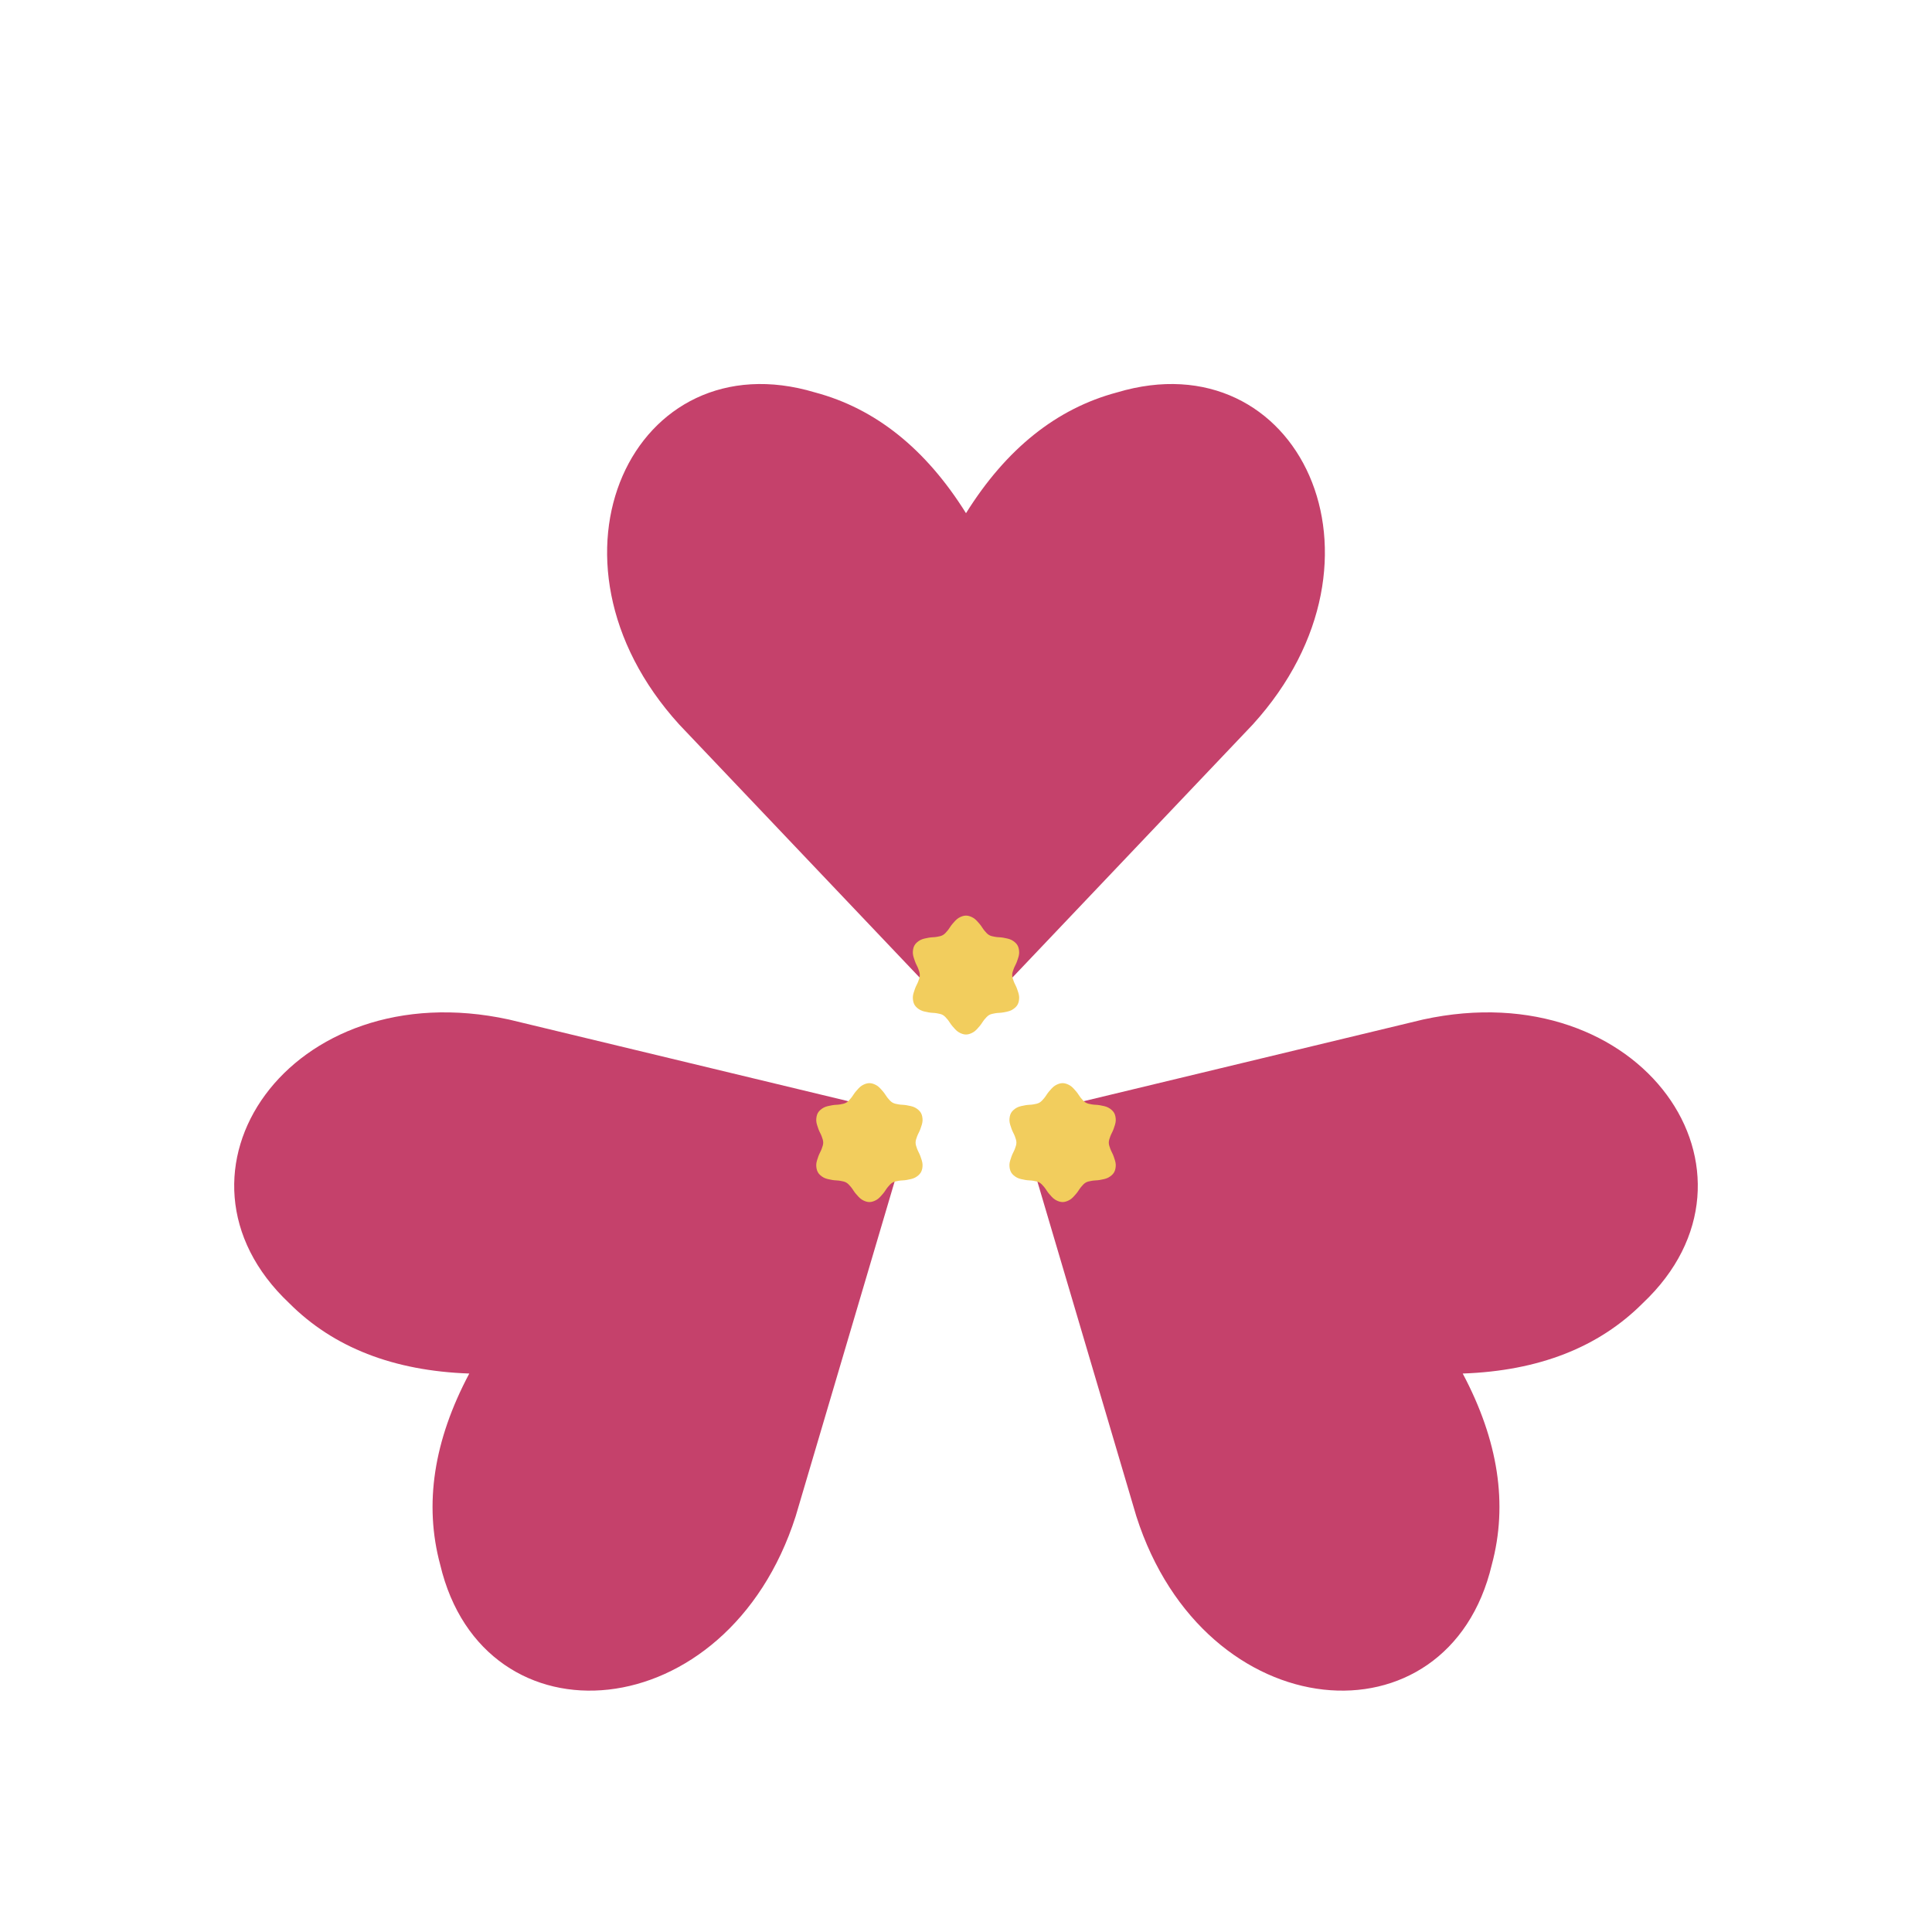
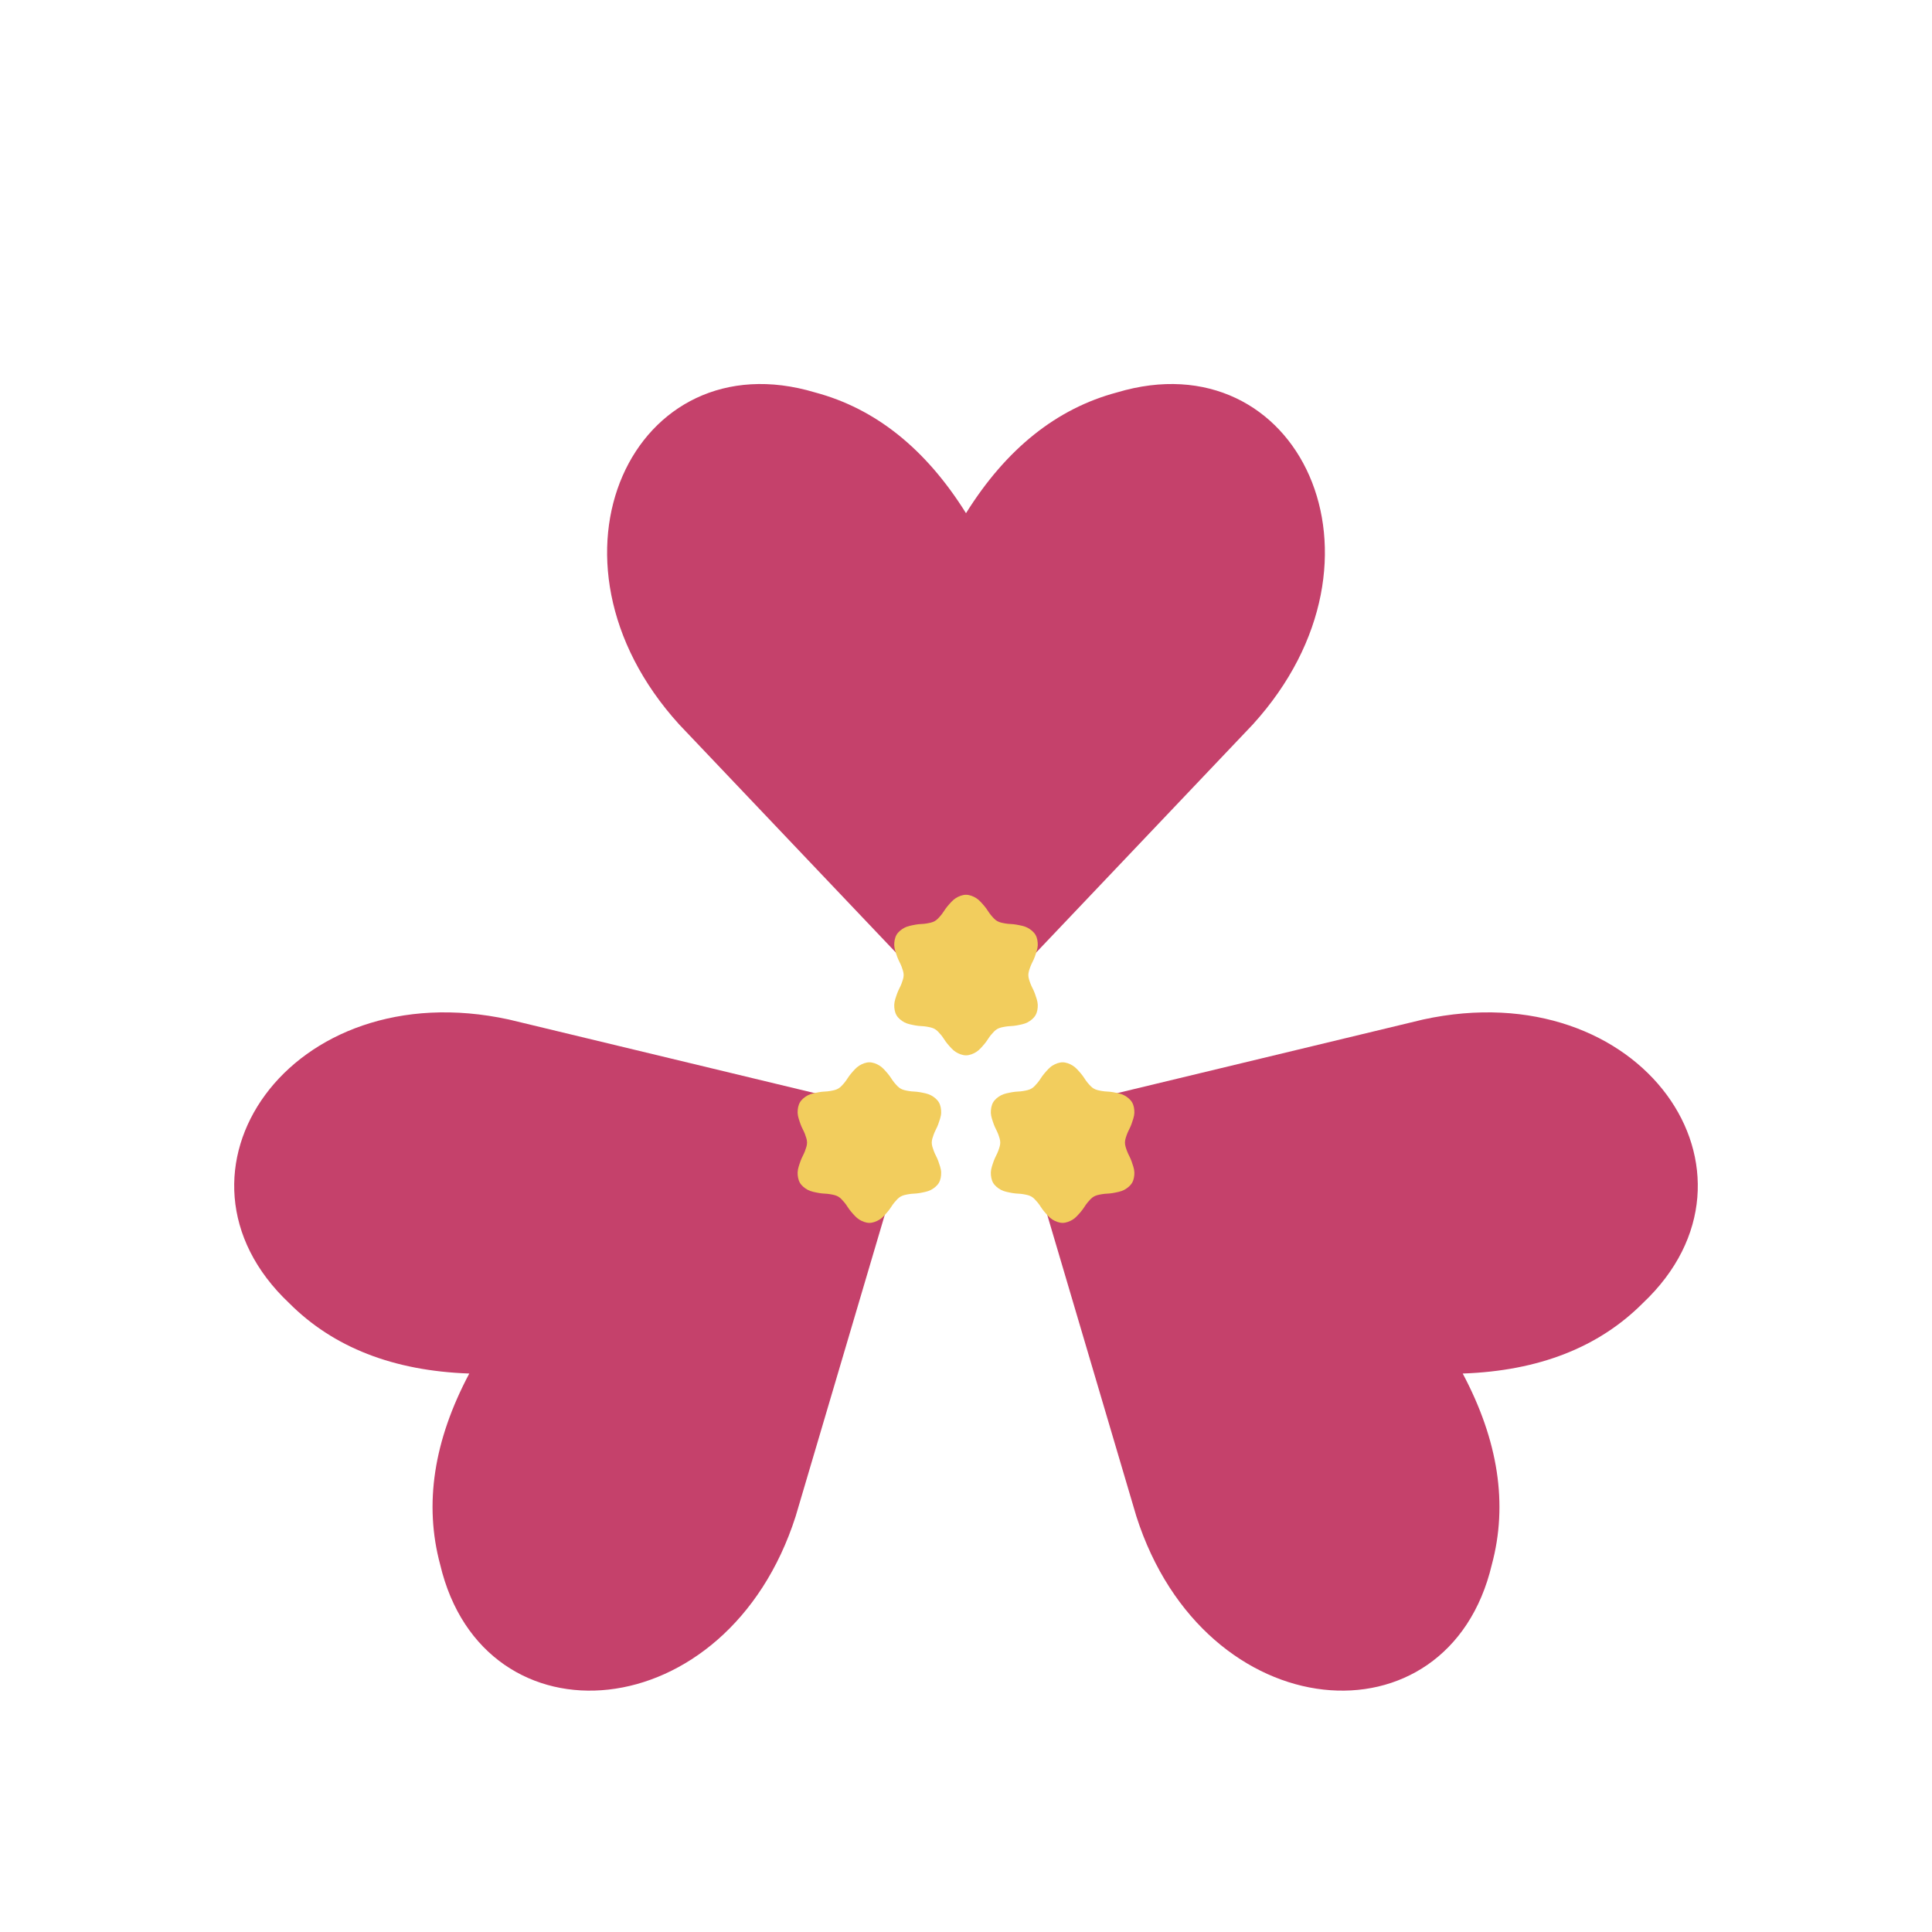
<svg xmlns="http://www.w3.org/2000/svg" viewBox="0 0 64 64" fill="none" role="img" aria-label="三心相聚">
  <g transform="translate(32 36) scale(1) translate(-32 -36)">
    <g transform="rotate(0 32 36)">
      <g transform="translate(0 -0) rotate(0 32 29)">
        <path d="M32 34 L22.5 24 C17.5 18.5 21 11.2 27 13 Q30 13.8 32 17 Q34 13.8 37 13 C43 11.2 46.5 18.5 41.5 24 Z" fill="#C5416B" />
      </g>
    </g>
    <g transform="rotate(120 32 36)">
      <g transform="translate(0 -0) rotate(0 32 29)">
        <path d="M32 34 L22.5 24 C17.5 18.5 21 11.2 27 13 Q30 13.8 32 17 Q34 13.8 37 13 C43 11.2 46.5 18.5 41.5 24 Z" fill="#C5416B" />
      </g>
    </g>
    <g transform="rotate(240 32 36)">
      <g transform="translate(0 -0) rotate(0 32 29)">
        <path d="M32 34 L22.5 24 C17.5 18.5 21 11.2 27 13 Q30 13.8 32 17 Q34 13.8 37 13 C43 11.2 46.5 18.5 41.5 24 Z" fill="#C5416B" />
      </g>
    </g>
    <g data-flower-center="bougainvillea">
-       <path d="M32 28.53C32.083 28.53 32.173 28.564 32.249 28.611C32.324 28.657 32.393 28.74 32.453 28.81C32.513 28.879 32.558 28.966 32.61 29.027C32.662 29.088 32.705 29.14 32.765 29.175C32.825 29.21 32.892 29.221 32.971 29.235C33.049 29.25 33.147 29.245 33.237 29.263C33.328 29.28 33.434 29.298 33.512 29.34C33.59 29.382 33.665 29.443 33.706 29.515C33.748 29.587 33.763 29.682 33.761 29.771C33.758 29.86 33.72 29.96 33.69 30.047C33.66 30.134 33.608 30.216 33.581 30.292C33.554 30.367 33.53 30.431 33.53 30.5C33.53 30.569 33.554 30.633 33.581 30.708C33.608 30.784 33.66 30.866 33.69 30.953C33.72 31.04 33.758 31.14 33.761 31.229C33.763 31.318 33.748 31.413 33.706 31.485C33.665 31.557 33.59 31.618 33.512 31.66C33.434 31.702 33.328 31.72 33.237 31.737C33.147 31.755 33.049 31.75 32.971 31.765C32.892 31.779 32.825 31.79 32.765 31.825C32.705 31.86 32.662 31.912 32.61 31.973C32.558 32.034 32.513 32.121 32.453 32.19C32.393 32.26 32.324 32.343 32.249 32.389C32.173 32.436 32.083 32.47 32 32.47C31.917 32.47 31.827 32.436 31.751 32.389C31.676 32.343 31.607 32.26 31.547 32.19C31.487 32.121 31.442 32.034 31.39 31.973C31.338 31.912 31.295 31.86 31.235 31.825C31.175 31.79 31.108 31.779 31.029 31.765C30.951 31.75 30.853 31.755 30.763 31.737C30.672 31.72 30.566 31.702 30.488 31.66C30.41 31.618 30.335 31.557 30.294 31.485C30.253 31.413 30.237 31.318 30.239 31.229C30.242 31.14 30.28 31.04 30.31 30.953C30.34 30.866 30.392 30.784 30.419 30.708C30.446 30.633 30.47 30.569 30.47 30.5C30.47 30.431 30.446 30.367 30.419 30.292C30.392 30.216 30.34 30.134 30.31 30.047C30.28 29.96 30.242 29.86 30.239 29.771C30.237 29.682 30.253 29.587 30.294 29.515C30.335 29.443 30.41 29.382 30.488 29.34C30.566 29.298 30.672 29.28 30.763 29.263C30.853 29.245 30.951 29.25 31.029 29.235C31.108 29.221 31.175 29.21 31.235 29.175C31.295 29.14 31.338 29.088 31.39 29.027C31.442 28.966 31.487 28.879 31.547 28.81C31.607 28.74 31.676 28.657 31.751 28.611C31.827 28.564 31.917 28.53 32 28.53Z" transform="translate(0 1.8)" fill="#F2CD5D" />
-       <path d="M32 28.53C32.083 28.53 32.173 28.564 32.249 28.611C32.324 28.657 32.393 28.74 32.453 28.81C32.513 28.879 32.558 28.966 32.61 29.027C32.662 29.088 32.705 29.14 32.765 29.175C32.825 29.21 32.892 29.221 32.971 29.235C33.049 29.25 33.147 29.245 33.237 29.263C33.328 29.28 33.434 29.298 33.512 29.34C33.59 29.382 33.665 29.443 33.706 29.515C33.748 29.587 33.763 29.682 33.761 29.771C33.758 29.86 33.72 29.96 33.69 30.047C33.66 30.134 33.608 30.216 33.581 30.292C33.554 30.367 33.53 30.431 33.53 30.5C33.53 30.569 33.554 30.633 33.581 30.708C33.608 30.784 33.66 30.866 33.69 30.953C33.72 31.04 33.758 31.14 33.761 31.229C33.763 31.318 33.748 31.413 33.706 31.485C33.665 31.557 33.59 31.618 33.512 31.66C33.434 31.702 33.328 31.72 33.237 31.737C33.147 31.755 33.049 31.75 32.971 31.765C32.892 31.779 32.825 31.79 32.765 31.825C32.705 31.86 32.662 31.912 32.61 31.973C32.558 32.034 32.513 32.121 32.453 32.19C32.393 32.26 32.324 32.343 32.249 32.389C32.173 32.436 32.083 32.47 32 32.47C31.917 32.47 31.827 32.436 31.751 32.389C31.676 32.343 31.607 32.26 31.547 32.19C31.487 32.121 31.442 32.034 31.39 31.973C31.338 31.912 31.295 31.86 31.235 31.825C31.175 31.79 31.108 31.779 31.029 31.765C30.951 31.75 30.853 31.755 30.763 31.737C30.672 31.72 30.566 31.702 30.488 31.66C30.41 31.618 30.335 31.557 30.294 31.485C30.253 31.413 30.237 31.318 30.239 31.229C30.242 31.14 30.28 31.04 30.31 30.953C30.34 30.866 30.392 30.784 30.419 30.708C30.446 30.633 30.47 30.569 30.47 30.5C30.47 30.431 30.446 30.367 30.419 30.292C30.392 30.216 30.34 30.134 30.31 30.047C30.28 29.96 30.242 29.86 30.239 29.771C30.237 29.682 30.253 29.587 30.294 29.515C30.335 29.443 30.41 29.382 30.488 29.34C30.566 29.298 30.672 29.28 30.763 29.263C30.853 29.245 30.951 29.25 31.029 29.235C31.108 29.221 31.175 29.21 31.235 29.175C31.295 29.14 31.338 29.088 31.39 29.027C31.442 28.966 31.487 28.879 31.547 28.81C31.607 28.74 31.676 28.657 31.751 28.611C31.827 28.564 31.917 28.53 32 28.53Z" transform="translate(-3.2 7.35)" fill="#F2CD5D" />
-       <path d="M32 28.53C32.083 28.53 32.173 28.564 32.249 28.611C32.324 28.657 32.393 28.74 32.453 28.81C32.513 28.879 32.558 28.966 32.61 29.027C32.662 29.088 32.705 29.14 32.765 29.175C32.825 29.21 32.892 29.221 32.971 29.235C33.049 29.25 33.147 29.245 33.237 29.263C33.328 29.28 33.434 29.298 33.512 29.34C33.59 29.382 33.665 29.443 33.706 29.515C33.748 29.587 33.763 29.682 33.761 29.771C33.758 29.86 33.72 29.96 33.69 30.047C33.66 30.134 33.608 30.216 33.581 30.292C33.554 30.367 33.53 30.431 33.53 30.5C33.53 30.569 33.554 30.633 33.581 30.708C33.608 30.784 33.66 30.866 33.69 30.953C33.72 31.04 33.758 31.14 33.761 31.229C33.763 31.318 33.748 31.413 33.706 31.485C33.665 31.557 33.59 31.618 33.512 31.66C33.434 31.702 33.328 31.72 33.237 31.737C33.147 31.755 33.049 31.75 32.971 31.765C32.892 31.779 32.825 31.79 32.765 31.825C32.705 31.86 32.662 31.912 32.61 31.973C32.558 32.034 32.513 32.121 32.453 32.19C32.393 32.26 32.324 32.343 32.249 32.389C32.173 32.436 32.083 32.47 32 32.47C31.917 32.47 31.827 32.436 31.751 32.389C31.676 32.343 31.607 32.26 31.547 32.19C31.487 32.121 31.442 32.034 31.39 31.973C31.338 31.912 31.295 31.86 31.235 31.825C31.175 31.79 31.108 31.779 31.029 31.765C30.951 31.75 30.853 31.755 30.763 31.737C30.672 31.72 30.566 31.702 30.488 31.66C30.41 31.618 30.335 31.557 30.294 31.485C30.253 31.413 30.237 31.318 30.239 31.229C30.242 31.14 30.28 31.04 30.31 30.953C30.34 30.866 30.392 30.784 30.419 30.708C30.446 30.633 30.47 30.569 30.47 30.5C30.47 30.431 30.446 30.367 30.419 30.292C30.392 30.216 30.34 30.134 30.31 30.047C30.28 29.96 30.242 29.86 30.239 29.771C30.237 29.682 30.253 29.587 30.294 29.515C30.335 29.443 30.41 29.382 30.488 29.34C30.566 29.298 30.672 29.28 30.763 29.263C30.853 29.245 30.951 29.25 31.029 29.235C31.108 29.221 31.175 29.21 31.235 29.175C31.295 29.14 31.338 29.088 31.39 29.027C31.442 28.966 31.487 28.879 31.547 28.81C31.607 28.74 31.676 28.657 31.751 28.611C31.827 28.564 31.917 28.53 32 28.53Z" transform="translate(3.2 7.35)" fill="#F2CD5D" />
+       <path d="M32 28.53C32.083 28.53 32.173 28.564 32.249 28.611C32.324 28.657 32.393 28.74 32.453 28.81C32.513 28.879 32.558 28.966 32.61 29.027C32.662 29.088 32.705 29.14 32.765 29.175C32.825 29.21 32.892 29.221 32.971 29.235C33.049 29.25 33.147 29.245 33.237 29.263C33.328 29.28 33.434 29.298 33.512 29.34C33.59 29.382 33.665 29.443 33.706 29.515C33.748 29.587 33.763 29.682 33.761 29.771C33.758 29.86 33.72 29.96 33.69 30.047C33.66 30.134 33.608 30.216 33.581 30.292C33.554 30.367 33.53 30.431 33.53 30.5C33.53 30.569 33.554 30.633 33.581 30.708C33.608 30.784 33.66 30.866 33.69 30.953C33.72 31.04 33.758 31.14 33.761 31.229C33.763 31.318 33.748 31.413 33.706 31.485C33.665 31.557 33.59 31.618 33.512 31.66C33.434 31.702 33.328 31.72 33.237 31.737C33.147 31.755 33.049 31.75 32.971 31.765C32.892 31.779 32.825 31.79 32.765 31.825C32.705 31.86 32.662 31.912 32.61 31.973C32.558 32.034 32.513 32.121 32.453 32.19C32.393 32.26 32.324 32.343 32.249 32.389C32.173 32.436 32.083 32.47 32 32.47C31.917 32.47 31.827 32.436 31.751 32.389C31.676 32.343 31.607 32.26 31.547 32.19C31.487 32.121 31.442 32.034 31.39 31.973C31.338 31.912 31.295 31.86 31.235 31.825C31.175 31.79 31.108 31.779 31.029 31.765C30.951 31.75 30.853 31.755 30.763 31.737C30.672 31.72 30.566 31.702 30.488 31.66C30.41 31.618 30.335 31.557 30.294 31.485C30.253 31.413 30.237 31.318 30.239 31.229C30.242 31.14 30.28 31.04 30.31 30.953C30.34 30.866 30.392 30.784 30.419 30.708C30.446 30.633 30.47 30.569 30.47 30.5C30.47 30.431 30.446 30.367 30.419 30.292C30.392 30.216 30.34 30.134 30.31 30.047C30.28 29.96 30.242 29.86 30.239 29.771C30.237 29.682 30.253 29.587 30.294 29.515C30.335 29.443 30.41 29.382 30.488 29.34C30.566 29.298 30.672 29.28 30.763 29.263C30.853 29.245 30.951 29.25 31.029 29.235C31.108 29.221 31.175 29.21 31.235 29.175C31.295 29.14 31.338 29.088 31.39 29.027C31.442 28.966 31.487 28.879 31.547 28.81C31.607 28.74 31.676 28.657 31.751 28.611C31.827 28.564 31.917 28.53 32 28.53Z" transform="translate(32 32.3) scale(1.35) translate(-32 -30.5)" fill="#F2CD5D" />
+       <path d="M32 28.53C32.083 28.53 32.173 28.564 32.249 28.611C32.324 28.657 32.393 28.74 32.453 28.81C32.513 28.879 32.558 28.966 32.61 29.027C32.662 29.088 32.705 29.14 32.765 29.175C32.825 29.21 32.892 29.221 32.971 29.235C33.049 29.25 33.147 29.245 33.237 29.263C33.328 29.28 33.434 29.298 33.512 29.34C33.59 29.382 33.665 29.443 33.706 29.515C33.748 29.587 33.763 29.682 33.761 29.771C33.758 29.86 33.72 29.96 33.69 30.047C33.66 30.134 33.608 30.216 33.581 30.292C33.554 30.367 33.53 30.431 33.53 30.5C33.53 30.569 33.554 30.633 33.581 30.708C33.608 30.784 33.66 30.866 33.69 30.953C33.72 31.04 33.758 31.14 33.761 31.229C33.763 31.318 33.748 31.413 33.706 31.485C33.665 31.557 33.59 31.618 33.512 31.66C33.434 31.702 33.328 31.72 33.237 31.737C33.147 31.755 33.049 31.75 32.971 31.765C32.892 31.779 32.825 31.79 32.765 31.825C32.705 31.86 32.662 31.912 32.61 31.973C32.558 32.034 32.513 32.121 32.453 32.19C32.393 32.26 32.324 32.343 32.249 32.389C32.173 32.436 32.083 32.47 32 32.47C31.917 32.47 31.827 32.436 31.751 32.389C31.676 32.343 31.607 32.26 31.547 32.19C31.487 32.121 31.442 32.034 31.39 31.973C31.338 31.912 31.295 31.86 31.235 31.825C31.175 31.79 31.108 31.779 31.029 31.765C30.951 31.75 30.853 31.755 30.763 31.737C30.672 31.72 30.566 31.702 30.488 31.66C30.41 31.618 30.335 31.557 30.294 31.485C30.253 31.413 30.237 31.318 30.239 31.229C30.242 31.14 30.28 31.04 30.31 30.953C30.34 30.866 30.392 30.784 30.419 30.708C30.446 30.633 30.47 30.569 30.47 30.5C30.47 30.431 30.446 30.367 30.419 30.292C30.392 30.216 30.34 30.134 30.31 30.047C30.28 29.96 30.242 29.86 30.239 29.771C30.237 29.682 30.253 29.587 30.294 29.515C30.335 29.443 30.41 29.382 30.488 29.34C30.566 29.298 30.672 29.28 30.763 29.263C30.853 29.245 30.951 29.25 31.029 29.235C31.108 29.221 31.175 29.21 31.235 29.175C31.295 29.14 31.338 29.088 31.39 29.027C31.442 28.966 31.487 28.879 31.547 28.81C31.607 28.74 31.676 28.657 31.751 28.611C31.827 28.564 31.917 28.53 32 28.53Z" transform="translate(28.8 37.85) scale(1.35) translate(-32 -30.5)" fill="#F2CD5D" />
+       <path d="M32 28.53C32.083 28.53 32.173 28.564 32.249 28.611C32.324 28.657 32.393 28.74 32.453 28.81C32.513 28.879 32.558 28.966 32.61 29.027C32.662 29.088 32.705 29.14 32.765 29.175C32.825 29.21 32.892 29.221 32.971 29.235C33.049 29.25 33.147 29.245 33.237 29.263C33.328 29.28 33.434 29.298 33.512 29.34C33.59 29.382 33.665 29.443 33.706 29.515C33.748 29.587 33.763 29.682 33.761 29.771C33.758 29.86 33.72 29.96 33.69 30.047C33.66 30.134 33.608 30.216 33.581 30.292C33.554 30.367 33.53 30.431 33.53 30.5C33.53 30.569 33.554 30.633 33.581 30.708C33.608 30.784 33.66 30.866 33.69 30.953C33.72 31.04 33.758 31.14 33.761 31.229C33.763 31.318 33.748 31.413 33.706 31.485C33.665 31.557 33.59 31.618 33.512 31.66C33.434 31.702 33.328 31.72 33.237 31.737C33.147 31.755 33.049 31.75 32.971 31.765C32.892 31.779 32.825 31.79 32.765 31.825C32.705 31.86 32.662 31.912 32.61 31.973C32.558 32.034 32.513 32.121 32.453 32.19C32.393 32.26 32.324 32.343 32.249 32.389C32.173 32.436 32.083 32.47 32 32.47C31.917 32.47 31.827 32.436 31.751 32.389C31.676 32.343 31.607 32.26 31.547 32.19C31.487 32.121 31.442 32.034 31.39 31.973C31.338 31.912 31.295 31.86 31.235 31.825C31.175 31.79 31.108 31.779 31.029 31.765C30.951 31.75 30.853 31.755 30.763 31.737C30.672 31.72 30.566 31.702 30.488 31.66C30.41 31.618 30.335 31.557 30.294 31.485C30.253 31.413 30.237 31.318 30.239 31.229C30.242 31.14 30.28 31.04 30.31 30.953C30.34 30.866 30.392 30.784 30.419 30.708C30.446 30.633 30.47 30.569 30.47 30.5C30.47 30.431 30.446 30.367 30.419 30.292C30.392 30.216 30.34 30.134 30.31 30.047C30.28 29.96 30.242 29.86 30.239 29.771C30.237 29.682 30.253 29.587 30.294 29.515C30.335 29.443 30.41 29.382 30.488 29.34C30.566 29.298 30.672 29.28 30.763 29.263C30.853 29.245 30.951 29.25 31.029 29.235C31.108 29.221 31.175 29.21 31.235 29.175C31.295 29.14 31.338 29.088 31.39 29.027C31.442 28.966 31.487 28.879 31.547 28.81C31.607 28.74 31.676 28.657 31.751 28.611C31.827 28.564 31.917 28.53 32 28.53Z" transform="translate(35.2 37.85) scale(1.35) translate(-32 -30.5)" fill="#F2CD5D" />
    </g>
  </g>
</svg>
